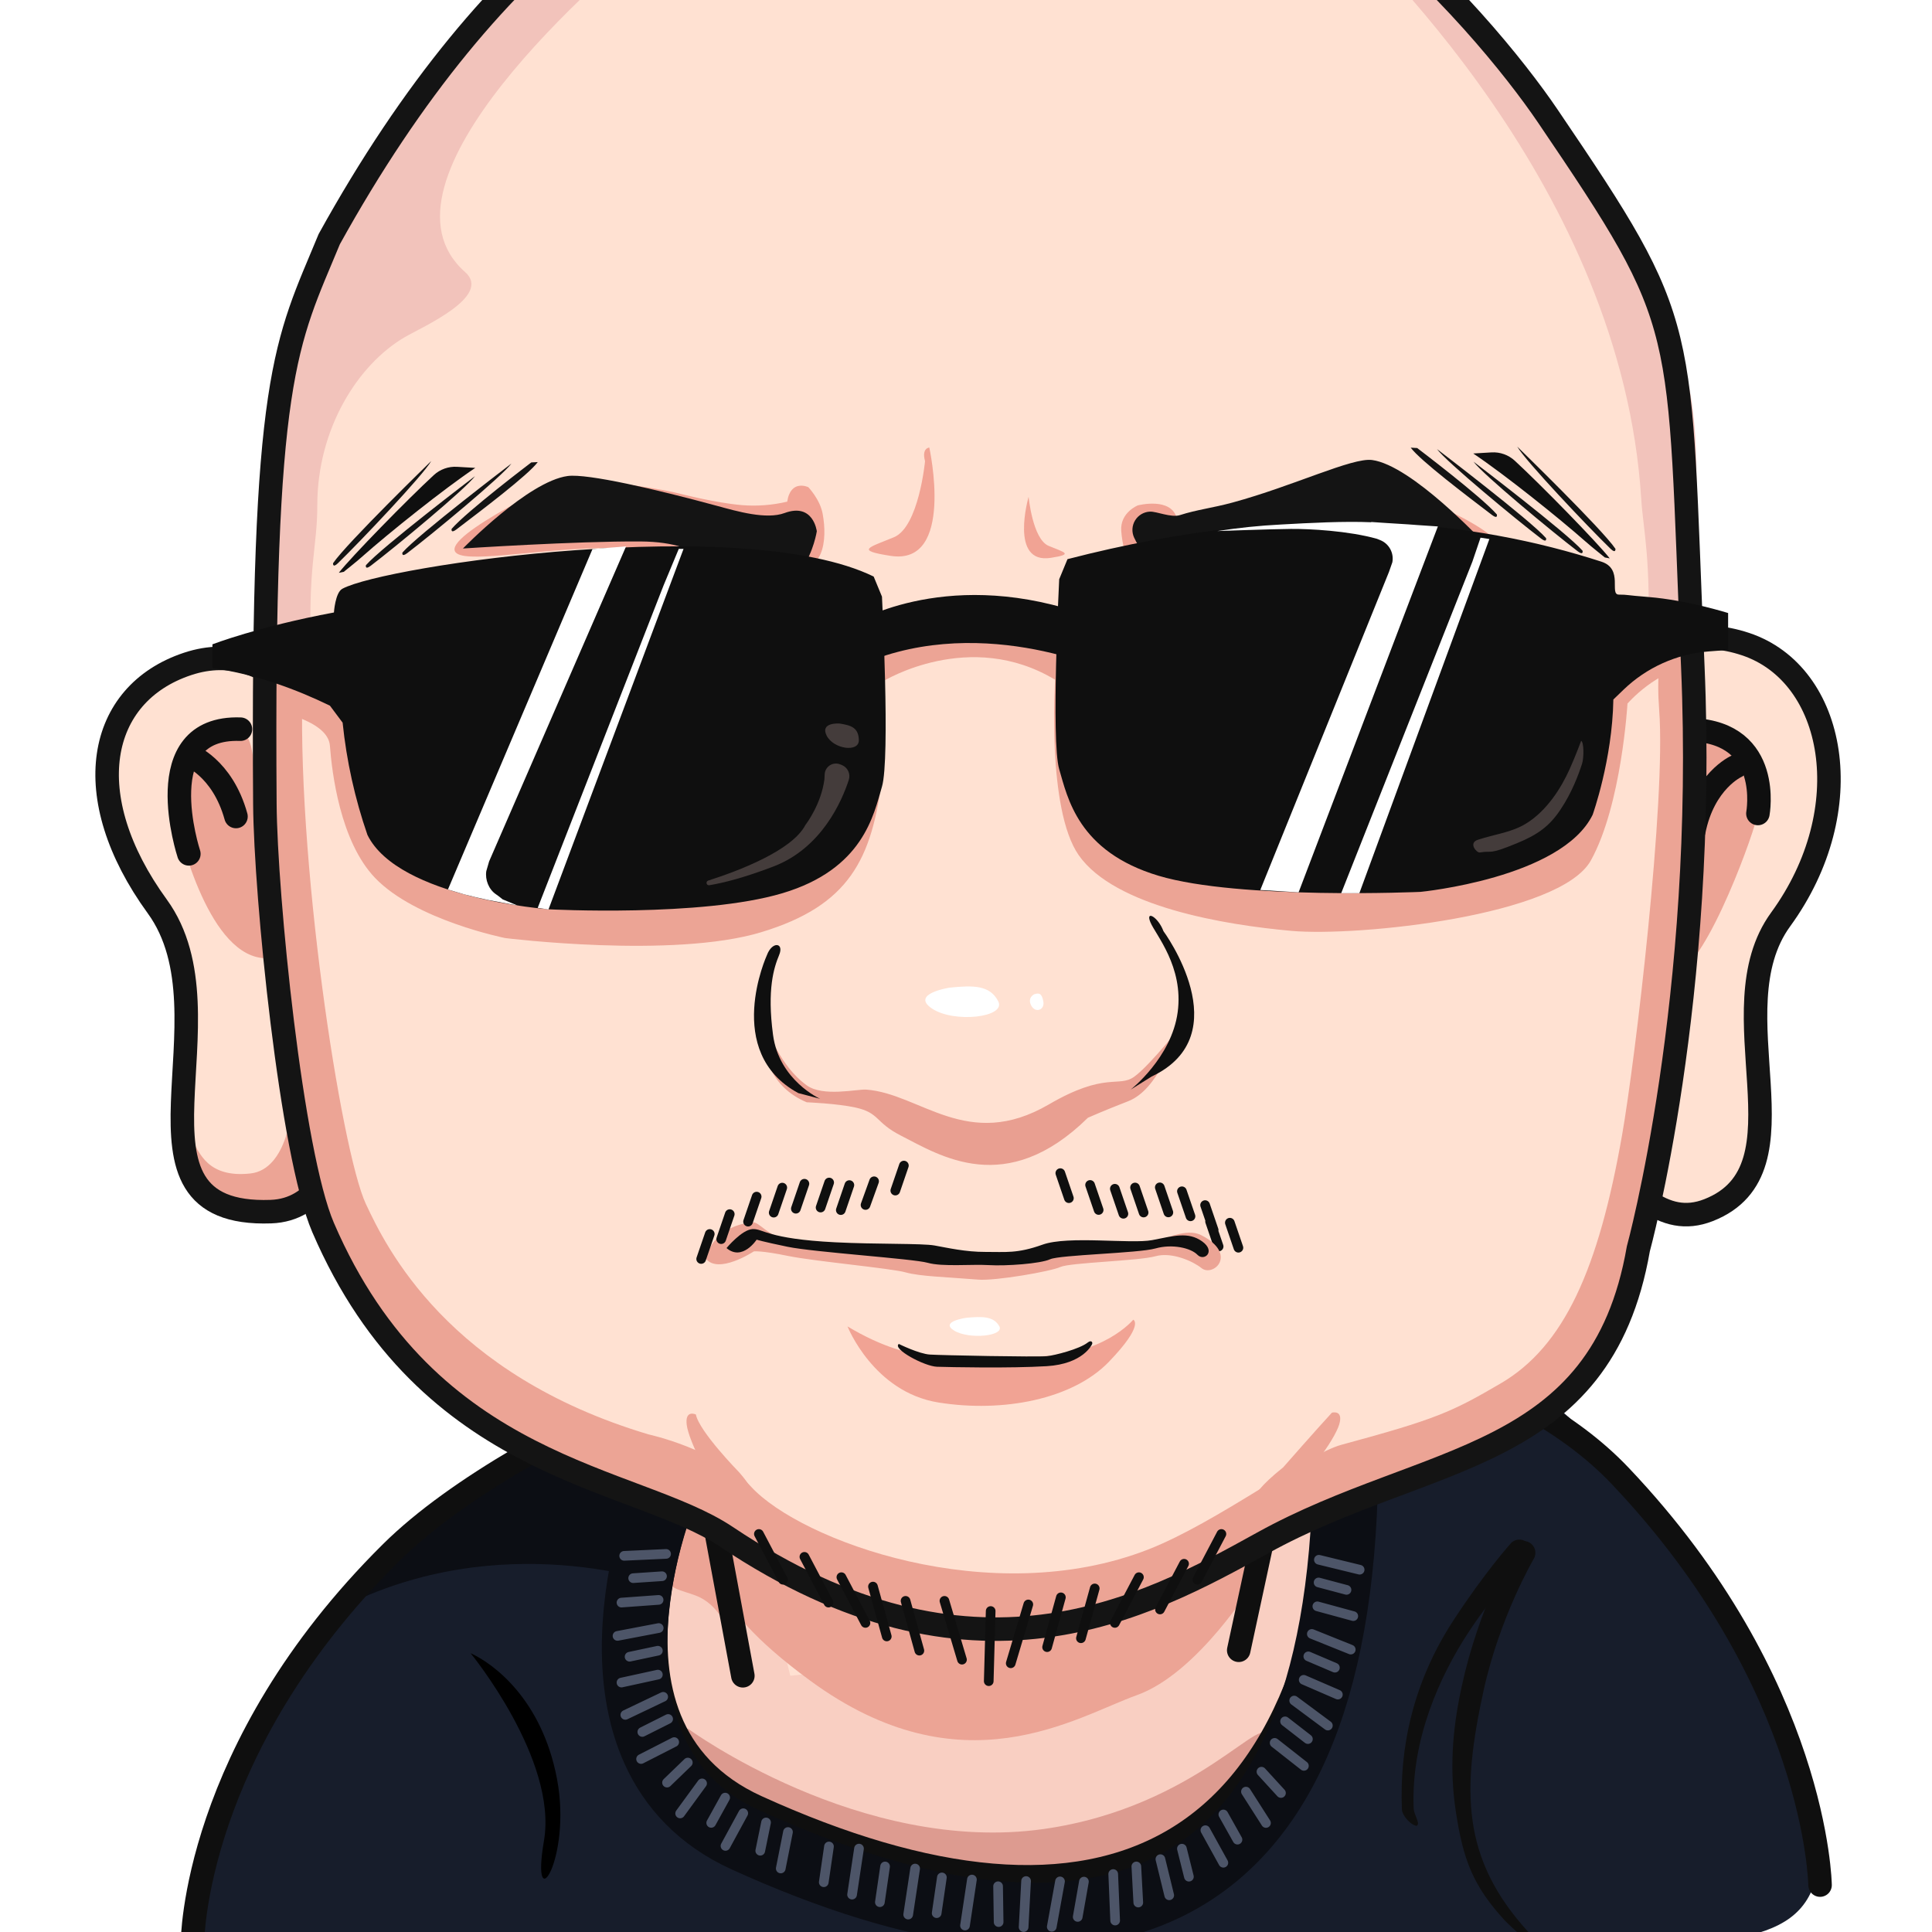
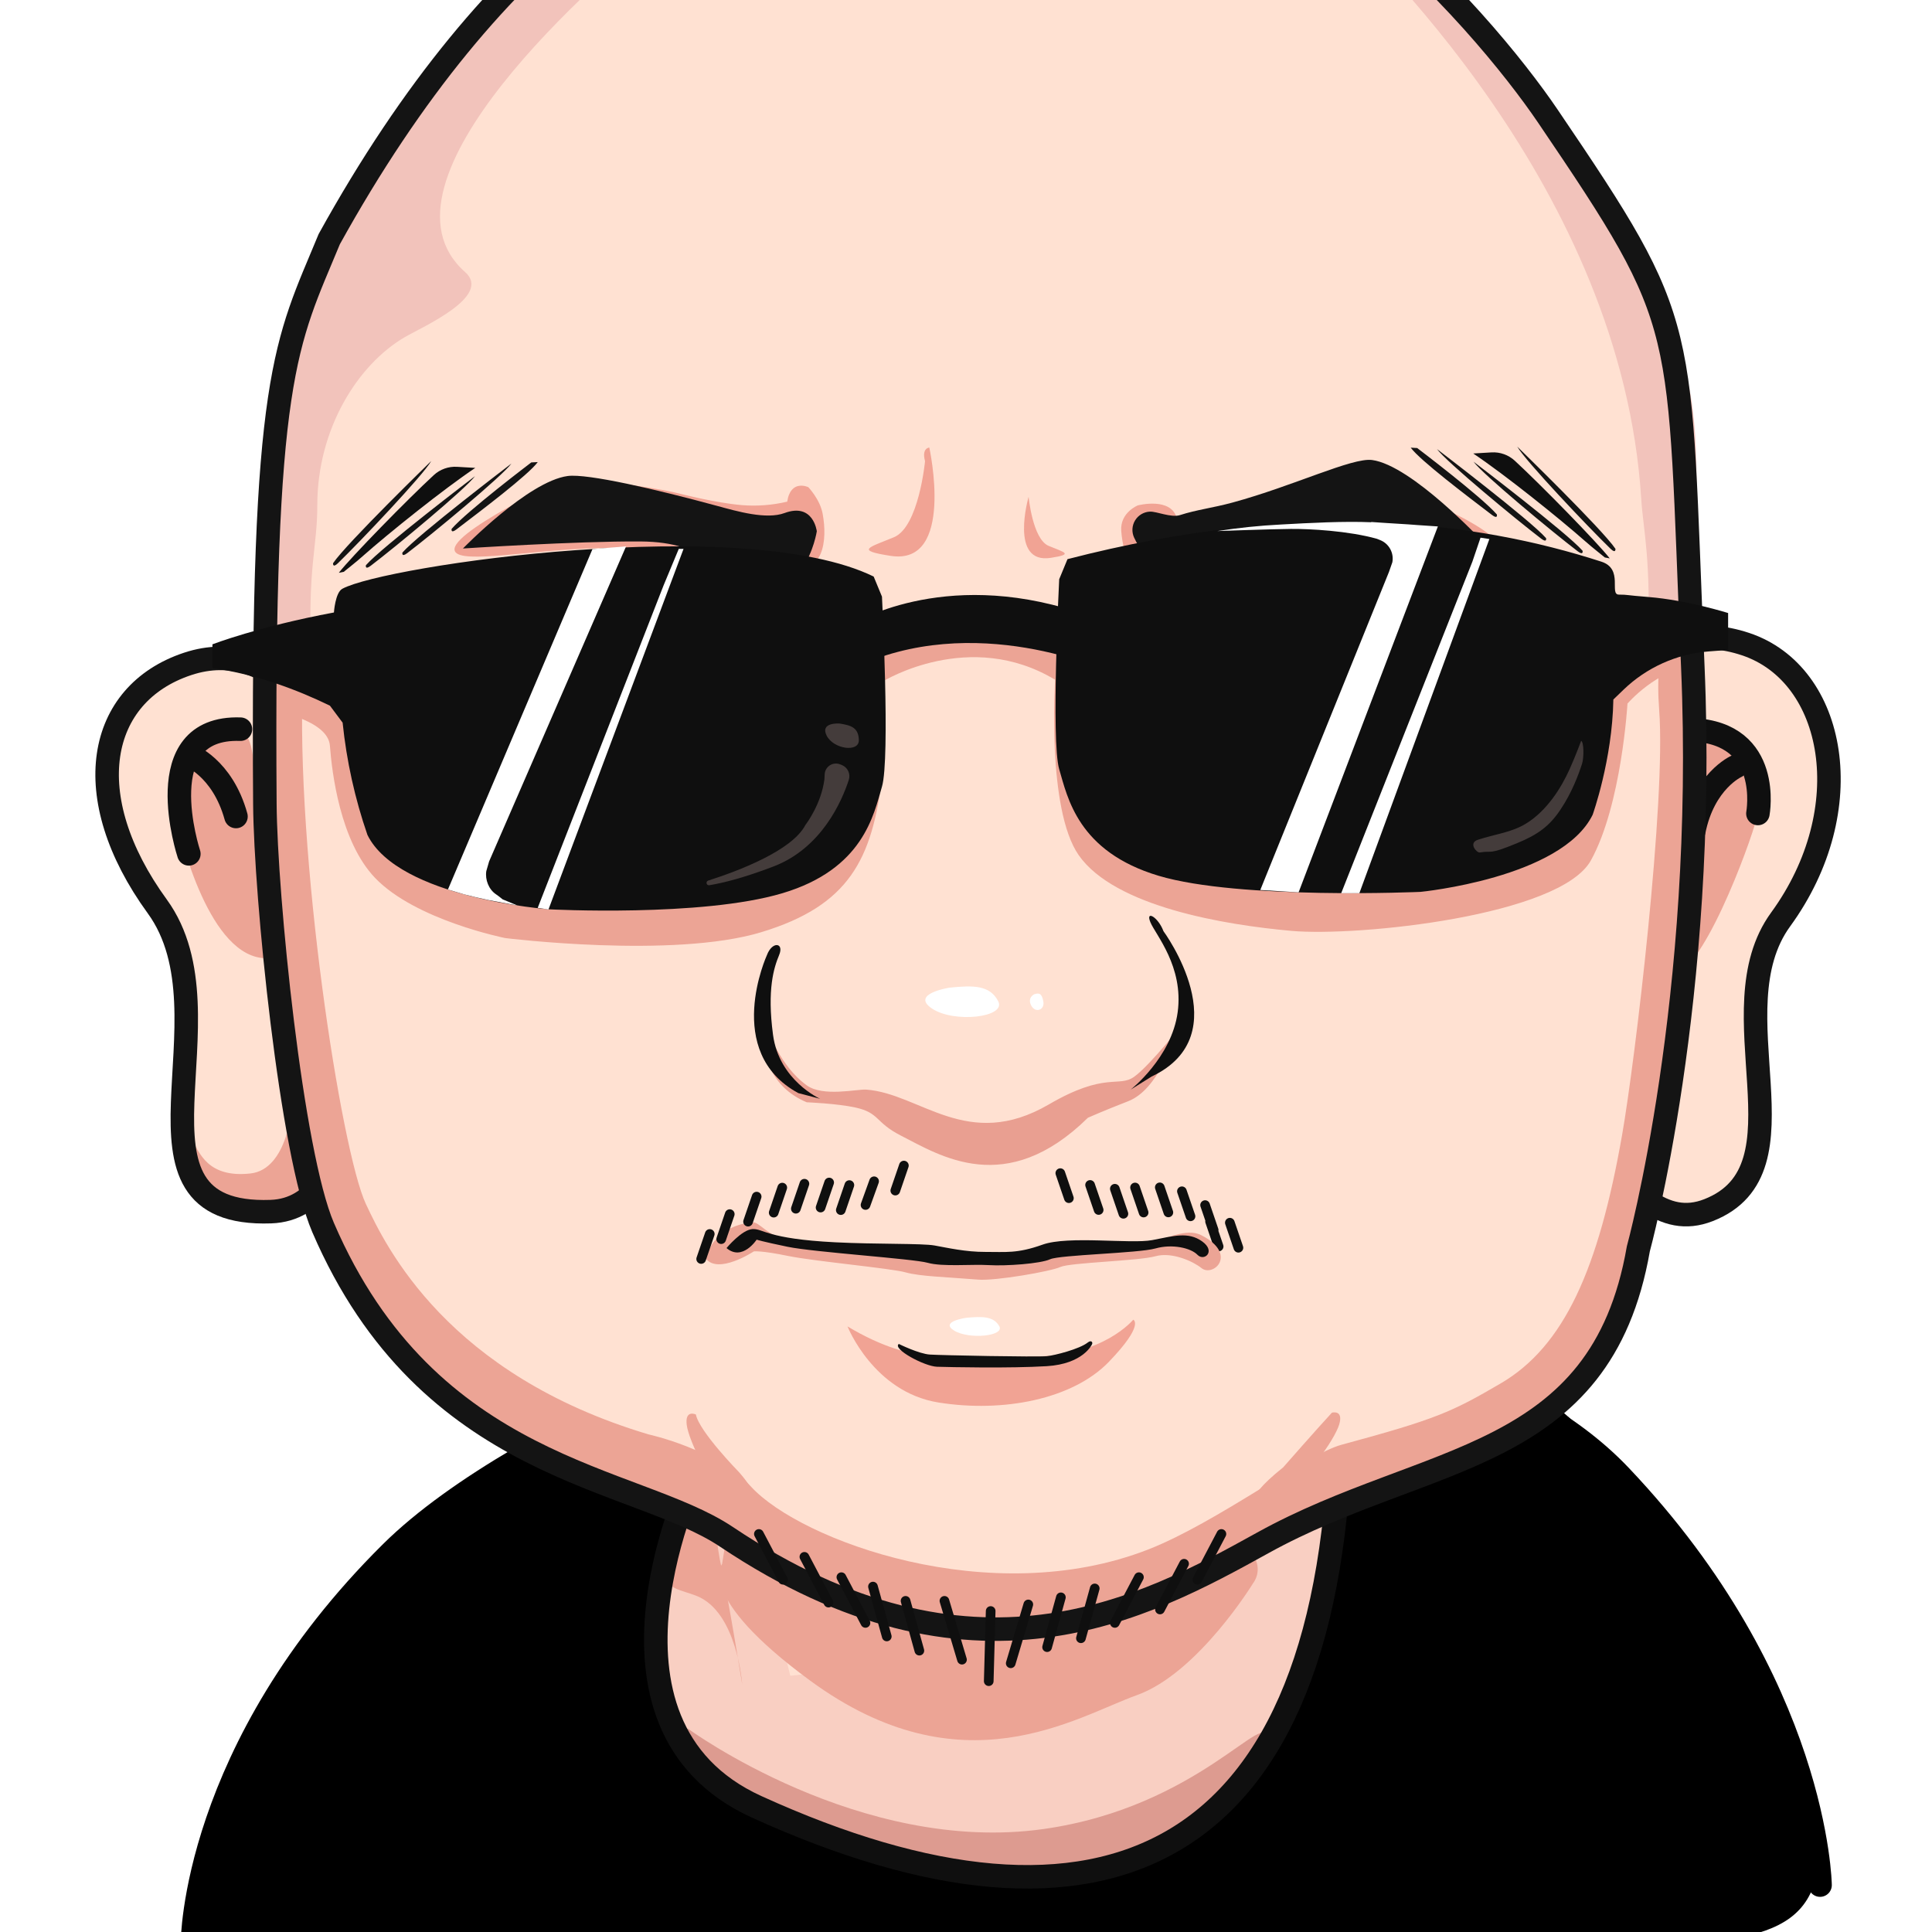
<svg xmlns="http://www.w3.org/2000/svg" xmlns:xlink="http://www.w3.org/1999/xlink" width="100" height="100" viewBox="0 0 100 100">
  <defs>
    <path id="a" d="M0 0h100v100H0z" />
  </defs>
  <g fill="none" fill-rule="evenodd">
    <mask id="b" fill="#fff">
      <use xlink:href="#a" />
    </mask>
    <use xlink:href="#a" fill="#FFF" />
    <g mask="url(#b)">
-       <path fill="#171D2B" fill-rule="nonzero" d="M90.189 84.414s-2.332-3.657-8.427-10.495c-7.096-7.96-39.36-5.52-39.36-5.52s-16.576 7.293-22.145 11.953c-5.193 4.348-9.524 15.04-10.205 19.034-.457 2.683 3.624 3.639 10.743 3.234 7.119-.405 9.493-.924 14.588.123 2.239.46-1.717.743-1.826 1.048-.777 2.194 15.368.77 20.644.573 7.72-.289 21.818.918 19.056-.974-.952-.652 2.138-1.152 9.648-2.173 7.453-1.013 11.416-.393 11.298-6.145" />
+       <path fill="#000" fill-rule="nonzero" d="M90.189 84.414s-2.332-3.657-8.427-10.495c-7.096-7.96-39.36-5.52-39.36-5.52s-16.576 7.293-22.145 11.953c-5.193 4.348-9.524 15.04-10.205 19.034-.457 2.683 3.624 3.639 10.743 3.234 7.119-.405 9.493-.924 14.588.123 2.239.46-1.717.743-1.826 1.048-.777 2.194 15.368.77 20.644.573 7.72-.289 21.818.918 19.056-.974-.952-.652 2.138-1.152 9.648-2.173 7.453-1.013 11.416-.393 11.298-6.145" />
      <path fill="#F9CFC2" fill-rule="nonzero" d="M36.001 76.183s-6.094 10.98 2.415 16.961c10.31 7.247 33.617 6.116 30.777-19.997" />
-       <path fill="#0C0E14" fill-rule="nonzero" d="M34.237 82.006s-8.246-3.062-16.644 1.238c0 0 3.013-5.09 9.75-8.465 0 0 7.36 2.676 8.012 3.635 0 0-1.435 1.567-1.118 3.592Z" />
      <path fill="#ECA495" fill-rule="nonzero" d="M39.696 73.112c.026 1.51-3.77 1.67-2.32 8.185.338 1.52 1.039 5.88 1.039 5.88s-.258-3.745-2.363-4.575c-.786-.31-1.501-.327-1.719-1.126-.315-1.156.17-3.068.968-5.257.91-2.499 1.189-4.578 2.116-4.535.927.043 2.246-.598 2.28 1.428" />
      <path fill="#DD9B90" fill-rule="nonzero" d="M35.6 89.468s8.917 6.55 18.43 5.2c8.066-1.148 11.558-6.394 11.564-4.638.007 1.755-3.77 5.74-6.845 6.507-3.074.767-14.965 1.382-21.37-4.059-.002 0-2.86-1.548-1.779-3.01Z" />
-       <path stroke="#0F0F0F" stroke-linecap="round" stroke-width="1.217" d="M9.963 100.549s0-10 10.292-20.196c6.863-6.796 23.77-12.613 23.77-12.613s29.146-2.61 39.835 8.652c10.211 10.758 10.346 21.18 10.346 21.18" />
+       <path stroke="#000" stroke-linecap="round" stroke-width="1.217" d="M9.963 100.549s0-10 10.292-20.196c6.863-6.796 23.77-12.613 23.77-12.613s29.146-2.61 39.835 8.652c10.211 10.758 10.346 21.18 10.346 21.18" />
      <path stroke="#0F0F0F" stroke-width="1.217" d="M36.001 76.183s-6.306 13.029 3.163 17.338c17.777 8.09 29.92 3.196 30.244-20.39" />
-       <path stroke="#0C0E14" stroke-width="3.38" d="M34.237 77.602s-5.146 13.303 4.322 17.615c17.778 8.09 30.761 4.55 31.086-19.033" />
      <path fill="#FFE1D2" fill-rule="nonzero" d="M63.03 84.275 65.3 72.16l-7.59-4.989-20.538 4.407 3.733 15.16" />
-       <path fill="#ECA495" fill-rule="nonzero" d="M64.868 81.935s-2.849 4.67-6.027 5.807c-3.179 1.138-9.049 5.01-16.907-.753-5.956-4.37-4.557-6.04-4.557-6.04l.223-1.402s4.472 2.984 7.642 3.82c3.17.836 12.974 2.177 17.575-1.971 0 0 1.524-1.717 2.048-.907.525.81.003 1.446.003 1.446Z" />
-       <path stroke="#0F0F0F" stroke-linecap="round" stroke-width="1.217" d="m64.116 85.418 2.98-13.819-9.785-4.428-21.673 4.407 2.812 15.16" />
-       <path fill="#ECA495" fill-rule="nonzero" d="M37.154 74.52c5.083 1.993 11.648 3.26 17.318 2.112 5.67-1.148 8.014-2.39 8.623-3.028l1.445-6.896-24.785-.574-3.7 3.922 1.099 4.465Z" />
-       <path fill="#000" fill-rule="nonzero" d="M24.356 85.567s4.517 5.503 3.8 9.706c-.718 4.202 1.46.97.676-3.189-.786-4.157-3.31-5.985-4.478-6.517" />
+       <path fill="#ECA495" fill-rule="nonzero" d="M64.868 81.935s-2.849 4.67-6.027 5.807c-3.179 1.138-9.049 5.01-16.907-.753-5.956-4.37-4.557-6.04-4.557-6.04l.223-1.402s4.472 2.984 7.642 3.82c3.17.836 12.974 2.177 17.575-1.971 0 0 1.524-1.717 2.048-.907.525.81.003 1.446.003 1.446ZM37.154 74.52c5.083 1.993 11.648 3.26 17.318 2.112 5.67-1.148 8.014-2.39 8.623-3.028l1.445-6.896-24.785-.574-3.7 3.922 1.099 4.465Z" />
      <path fill="#FFE1D2" fill-rule="nonzero" d="M17.121 35.894s-2.742-3.077-7.414-1.524-6.055 6.845-1.904 12.547c3.524 4.838-.31 13.915 4.793 14.938.91.182 3.714.359 4.551-1.617 1.166-2.751-.067-25.112-.067-25.112" />
      <path fill="#ECA495" fill-rule="nonzero" d="M9.057 42.164c.298 1.225 1.782 7.451 4.75 7.436 1.44-.008-.565-6.729-.591-7.353-.105-2.531.154-4.5-1.296-4.697-1.218-.165-3.764.908-2.863 4.614M15.118 57.227s-.203 3.293-2.151 3.511c-2.278.255-2.643-1.177-2.981-1.608 0 0-.61 1.934 1.009 2.786 1.617.852 4.666.202 4.989-.78.323-.981-.866-3.91-.866-3.91Z" />
      <path stroke="#0F0F0F" stroke-linecap="round" stroke-width="1.217" d="M9.775 44.196s-2.189-6.622 2.671-6.454" />
      <path stroke="#0F0F0F" stroke-linecap="round" stroke-width="1.217" d="M9.775 39.08s1.732.626 2.439 3.182" />
      <path stroke="#141414" stroke-width="1.217" d="M16.885 38.08s-2.506-5.268-7.178-3.715c-4.672 1.553-5.714 6.848-1.566 12.552 4.164 5.726-2.624 16.092 5.876 15.797 2.474-.086 3.13-2.476 3.969-3.193 2.273-1.943-1.1-21.442-1.1-21.442Z" />
      <path fill="#FFE1D2" fill-rule="nonzero" d="M82.886 35.801s2.79-4.017 7.462-2.462c4.67 1.554 5.969 8.552 1.817 14.253-3.372 4.63 1.978 13.324-3.584 15-1.29.387-4.237-.71-5.939-2.046-2.352-1.847.247-24.745.247-24.745" />
      <path fill="#ECA495" fill-rule="nonzero" d="M90.911 42.39c-.298 1.224-2.917 8.393-4.474 8.017-1.397-.338.289-7.31.315-7.935.105-2.532-.154-4.5 1.296-4.697 1.217-.166 3.764.908 2.863 4.614" />
      <path stroke="#0F0F0F" stroke-linecap="round" stroke-width="1.217" d="M90.989 42.106s.765-4.15-3.387-4.331" />
      <path stroke="#0F0F0F" stroke-linecap="round" stroke-width="1.217" d="M89.867 39.67s-1.682.752-2.197 3.353" />
      <path stroke="#141414" stroke-width="1.217" d="M82.886 35.801s2.79-4.017 7.462-2.462c4.67 1.554 5.969 8.552 1.817 14.253-3.443 4.727 1.694 12.924-3.734 15.046-1.186.464-2.19.198-3.202-.504-.584-.405-.941-2.265-1.614-3.013-1.997-2.225-.729-23.32-.729-23.32Z" />
      <path fill="#FFE1D2" fill-rule="nonzero" d="M16.437 15.633c-.918 3.73-4.634 2.634-2.139 25.625.42 3.865.82 24.252 7.61 29.645 7.087 5.621 13.577 5.74 17.856 9.184 4.697 3.777 17.828 3.091 24.876-.651 6.965-3.701 16.745-4.768 19.54-12.108 0 0 4.193-16.12 3.564-32.83-.72-19.178-1.629-21.935-9.896-31.586-9.749-11.386-21.73-17.303-35.062-13.356-12.993 3.849-21.974 15.12-25.01 21.739" />
      <path fill="#ECA495" fill-rule="nonzero" d="M13.571 35.196s2.208-2.469 2.108-.203c-.406 9.205 1.98 24.59 3.256 27.318 1.056 2.258 4.25 8.834 14.637 11.934 0 0 3.517.762 5.313 2.716 2.543 2.768 12.365 6.427 20.543 3.241 3.551-1.384 8.207-4.935 10.003-5.42 4.874-1.318 5.706-1.689 8.25-3.18 3.28-1.922 5.061-5.909 6.279-12.86.685-3.912 2.272-17.31 1.92-21.97-.27-3.529.609-5.12 1.719-2.933 0 0 1.343 26.363-5.24 36.44 0 0-1.135 2.695-7.768 5.12-6.633 2.425-10.806 4.805-13.93 6.371-3.125 1.566-10.24 5.132-21.506-1.418 0 0-7.944-4.18-11.98-5.633 0 0-8.487-3.292-11.14-13.258-2.652-9.965-2.315-24.75-2.464-26.265Z" />
      <path fill="#F1A394" fill-rule="nonzero" d="M47.88 23.867s-.32 3.401-1.608 3.939c-1.288.537-2.045.675-.177.965 3.361.526 2.006-5.605 2.006-5.605s-.408.018-.222.7ZM40.746 25.965a7.506 7.506 0 0 1-2.345.18c-1.387-.12-3.016-.548-3.562-.675-1.082-.246-5.215-.85-5.68-.656-.467.194-7.083 3.349-5.343 3.91 1.105.355 5.246-.488 8.352-.338 3.967.193 8 1.021 8.558 1.108 1.941.305 2.101-1.553 1.856-2.893-.135-.754-.744-1.385-.744-1.385s-.912-.435-1.092.75ZM60.92 26.866s.301.27 1.566.075c1.376-.215 2.972-.753 3.508-.915 1.063-.32 5.144-1.206 5.621-1.044.478.162 7.296 2.855 5.599 3.534-1.078.43-5.267-.126-8.355.238-3.944.466-7.568 1.628-8.119 1.756-1.915.437-2.607-1.673-2.705-3.035-.067-.945.857-1.316.857-1.316s1.768-.464 2.029.707ZM53.24 25.716s-1.015 3.497 1.15 3.158c1.202-.189.714-.276-.114-.621-.829-.346-1.035-2.537-1.035-2.537" />
      <path fill="#ECA495" fill-rule="nonzero" d="M14.084 36.769s2.89.476 2.992 1.826c.102 1.35.517 4.95 2.345 6.853 2.096 2.183 6.729 3.106 6.729 3.106s8.69 1.08 13.254-.304c4.565-1.384 5.726-3.782 6.261-8.036 0 0 .162-3.85.068-4.963 0 0 4.455-2.735 8.879-.067 0 0-.443 6.699 1.223 9.081 1.867 2.67 7.564 3.61 11.013 3.917 3.449.307 13.907-.777 15.496-3.647 1.59-2.87 1.894-8.117 1.894-8.117s1.515-1.764 3.381-1.922l-.437-1.882-28.775-1.317-36.647 1.351-7.952 1.384.276 2.737Z" />
      <path fill="#F2C3BB" fill-rule="nonzero" d="M52.626-10.973s-5.528.439-10.79 2.634c-2.927 1.22-5.771 3.153-7.538 4.555C31.12-1.262 18.79 9.422 24.074 14.082c1.42 1.253-2.191 2.825-3.136 3.376-2.409 1.415-4.515 4.723-4.515 8.7 0 2.253-.506 3.083-.316 7.891 0 0-2.257.42-2.661-.337 0 0 .01-10.917 1.292-14.587 1.283-3.67 4.01-14.63 14.902-23.19 0 .003 12.638-8.461 22.986-6.908ZM68.023-5.286C70.968-2.494 83.944 9.762 84.95 25.822c.107 1.695.53 3.082.339 7.891 0 0 1.623.756 2.028 0 0 0 1.18-10.761-.103-14.43-1.282-3.668-5.478-14.904-16.372-23.465-.002 0-4.754-2.939-2.82-1.104Z" />
      <path stroke="#141414" stroke-width="1.217" d="M17.042 12.378c-2.25 5.447-3.493 6.905-3.332 29.247.034 4.727 1.363 18.073 3.012 21.908 5.45 12.667 16.13 12.83 20.877 16.012 12.752 8.544 21.655 3.694 27.767.311 8.494-4.7 17.497-4.084 19.434-15.215 0 0 3.559-12.977 2.819-30.144-.78-18.068-.017-17.445-7.51-28.497-3.297-4.862-14.81-18.531-28.228-17.572-3.748.27-2.198.016-6.492.633-9.789 1.41-19.743 7.757-28.347 23.317Z" />
      <path stroke="#0F0F0F" stroke-linecap="round" stroke-width=".5" d="m53.225 83.046-.909 3.045M51.277 83.386l-.1 3.631M48.884 82.86l.908 3.044M46.872 82.86l.714 2.577M45.185 82.122l.714 2.58M57.704 61.53l.443 1.294M56.423 61.333l.443 1.295M54.882 60.722l.443 1.295M60.031 61.458l.443 1.296M58.75 61.465l.443 1.295M61.176 61.661l.444 1.295M63.657 63.287l.443 1.295M62.633 63.222l.443 1.295M62.376 62.376l.443 1.295M54.911 82.678l-.713 2.578M56.663 82.217l-.714 2.578M58.951 81.635l-1.247 2.367M61.288 80.94l-1.247 2.366M63.22 79.398l-1.246 2.368M43.55 81.635l1.246 2.367M41.636 80.582l1.247 2.368M39.28 79.398l1.246 2.368" />
      <path fill="#E99F91" fill-rule="nonzero" d="M41.756 57.054s1.556.06 2.517.27c1.27.28 1.004.764 2.352 1.452 2.03 1.036 5.446 3.25 9.686-.922 0 0 .844-.375 2.081-.854 1.556-.602 2.29-3.1 2.908-4.104 0 0-1.792 2.274-2.603 2.842-.812.568-1.473-.284-4.414 1.43-4.208 2.45-6.655-.571-9.45-.77-.462-.033-2.231.39-3.077-.221-1.465-1.061-1.859-2.823-2.016-2.413-.282.73.092 2.48 2.016 3.29Z" />
      <path fill="#0F0F0F" fill-rule="nonzero" d="M39.696 49.436s-2.299 5.017 1.623 7.142l1.128.295s-2.119-.945-2.435-3.308c-.316-2.364.046-3.483.316-4.133.27-.65-.361-.725-.632.004ZM60.22 48.196s3.955 5.366-.608 7.523l-1.09.68s2.12-1.653 2.435-4.014c.315-2.361-1.143-4-1.413-4.65-.27-.649.406-.268.676.461Z" />
      <path fill="#141414" fill-rule="nonzero" d="M23.962 28.39s3.366-3.474 5.422-3.752c1.028-.135 4.57.686 7.732 1.546 1.046.285 2.548.72 3.495.37 1.492-.551 1.667.945 1.667.945s-.653 4.225-4.16 2.747c-1.15-.485-1.353-2.193-4.965-2.22-3.325-.023-9.191.364-9.191.364ZM24.585 24.646s-4.846 3.69-5.646 4.61c0 0-.058.263.25.028 1.285-.978 4.913-3.98 5.396-4.638M26.475 23.99s-4.846 3.69-5.646 4.611c0 0-.058.263.25.028 1.288-.979 4.912-3.98 5.395-4.639M27.5 23.935s-3.327 2.519-4.124 3.44c0 0-.059.262.25.027 1.285-.978 3.726-2.826 4.209-3.485M22.321 23.862s-4.395 4.27-5.082 5.29c0 0-.028.27.252 0 1.167-1.133 4.426-4.57 4.83-5.29" />
      <path fill="#0F0F0F" fill-rule="nonzero" d="M18.784 28.778c1.328-1.176 4.176-3.462 5.816-4.56l-.947-.056a1.632 1.632 0 0 0-1.201.43c-1.362 1.258-4.273 4.232-4.915 5.055l.255-.048c.135-.117.595-.467.994-.821" />
      <path fill="#141414" fill-rule="nonzero" d="M76.755 28.04s-3.68-3.956-5.737-4.23c-1.028-.136-4.05 1.338-7.213 2.199-1.043.284-1.865.373-2.728.652-.458.148-1.217-.198-1.56-.179a.947.947 0 0 0-.818 1.338c.517 1.115 2.01 2.932 4.034 2.079 1.15-.486 1.353-2.193 4.965-2.22 3.328-.026 9.057.36 9.057.36ZM76.269 23.896s4.846 3.69 5.645 4.611c0 0 .059.263-.25.029-1.284-.979-4.913-3.98-5.395-4.64M74.38 23.245s4.845 3.69 5.645 4.61c0 0 .058.263-.25.028-1.286-.978-4.914-3.98-5.396-4.638M73.353 23.19s3.327 2.517 4.125 3.439c0 0 .06.262-.25.028-1.284-.979-3.726-2.826-4.209-3.486M78.532 23.116s4.396 4.27 5.083 5.29c0 0 .028.27-.252 0-1.167-1.133-4.427-4.57-4.831-5.29" />
      <path fill="#0F0F0F" fill-rule="nonzero" d="M82.07 28.032c-1.328-1.176-4.176-3.462-5.816-4.56l.947-.056a1.63 1.63 0 0 1 1.203.43c1.363 1.258 4.274 4.232 4.916 5.056l-.255-.048c-.135-.118-.595-.468-.994-.822M10.995 34.573V33.35s2.392-.922 6.289-1.648c0 0 .067-1.027.433-1.226 2.197-1.205 20.798-3.912 27.504-.634l.43 1.04s.429 8.378 0 9.834c-.429 1.457-.967 4.268-5.151 5.516-4.185 1.249-12.08.834-12.08.834s-7.791-.573-9.401-3.85a25.872 25.872 0 0 1-1.285-5.812l-.657-.878c-1.794-.873-3.7-1.548-5.663-1.881l-.42-.072ZM89.447 33.641V31.73s-2.134-.67-4.11-.828c-1.29-.102-1.026-.121-1.544-.125-.518-.003.257-1.328-.905-1.705-6.526-2.113-15.588-3.25-27.635-.13l-.429 1.039s-.428 8.377 0 9.834c.43 1.457.965 4.266 5.145 5.515 4.18 1.249 13.56.833 13.56.833s7.298-.711 8.906-3.99c0 0 1.019-2.84 1.072-5.966l.522-.504a7.151 7.151 0 0 1 4.414-1.985l1.004-.077Z" />
      <path fill="#0F0F0F" fill-rule="nonzero" d="M44.083 32.322s4.643-2.944 11.671-.651l1.599 1.135v1.955s-6.935-3.236-13.27-.135v-1.908" />
      <path fill="#ECA495" fill-rule="nonzero" d="M36.518 65.124s.338-1.634 2.4-1.857c.556-.06.752 1.191 4.315 1.372 2.15.108 4.483.116 5.14.233.657.116 1.61.472 2.637.467 1.027-.005 1.63-.036 2.957-.512 1.327-.476 4.12-.234 5.228-.446 1.108-.211 2.192-.854 2.986-.446 1.922.987.609 2.196 0 1.696-.385-.316-1.502-.853-2.375-.608-.873.244-4.421.326-4.921.556-.5.23-3.366.728-4.253.654-1.638-.135-3-.162-3.758-.375-.757-.214-4.734-.572-6.1-.854-1.366-.282-1.755-.233-1.755-.233s-1.864 1.231-2.501.353Z" />
      <path fill="#0F0F0F" fill-rule="nonzero" d="M37.605 64.6s.788-.953 1.346-.983c.558-.03.716.504 4.28.684 2.149.109 4.482.049 5.14.165.656.117 1.61.338 2.637.333 1.027-.006 1.63.099 2.956-.377 1.327-.476 4.565-.024 5.673-.234 1.107-.211 1.86-.452 2.587.067.727.52.103 1.053-.243.694-.345-.358-1.305-.575-2.178-.329-.873.247-4.95.33-5.45.559-.501.23-2.277.357-3.166.303-.888-.054-2.408.095-3.166-.119-.757-.213-5.883-.547-7.25-.829-1.365-.282-1.607-.37-1.607-.37s-.74 1.134-1.559.436Z" />
      <path fill="#ECA495" fill-rule="nonzero" d="M38.238 76.184s-2.05-2.093-2.22-2.971c0 0-.575-.27-.473.54.101.81 1.276 3.309 2.497 4.22 1.222.912 1.748-.037.196-1.789ZM66.417 75.95s1.77-2.017 2.522-2.83c0 0 .609-.173.379.608-.23.78-1.802 3.056-3.155 3.756-1.354.7-2.062.32.254-1.534Z" />
      <path fill="#F1A394" fill-rule="nonzero" d="M43.868 68.657s1.342 3.394 4.7 3.935c3.36.54 6.962-.169 8.828-2.105 1.866-1.937 1.26-2.18 1.26-2.18s-1.549 1.905-5.174 1.903c-3.894 0-5.951.626-9.614-1.553" />
      <path fill="#FFF" fill-rule="nonzero" d="M49.156 51.12s-2.057.313-.918 1.081c1.14.769 3.867.461 3.429-.378-.438-.84-1.285-.825-2.511-.703M50.013 68.209s-1.397.191-.623.664c.774.472 2.629.283 2.331-.233-.298-.516-.874-.507-1.708-.431" />
      <path fill="#443C3B" fill-rule="nonzero" d="M43.45 37.45s-1.018-.08-.663.625 1.683.885 1.667.232c-.016-.653-.41-.766-1.004-.858" />
      <path fill="#FFF" fill-rule="nonzero" d="M53.54 51.458s-.378.168-.168.582c.21.414.712.248.631-.203-.08-.45-.236-.444-.462-.377" />
      <path stroke="#0F0F0F" stroke-linecap="round" stroke-width=".5" d="m43.963 61.34-.443 1.294M45.243 61.143 44.8 62.37M46.785 60.33l-.444 1.294M41.636 61.27l-.443 1.293M42.917 61.207l-.443 1.295M40.49 61.471l-.443 1.295M37.772 62.843l-.443 1.294M36.737 63.87l-.444 1.294M39.164 61.937l-.444 1.295" />
      <path fill="#FFF" fill-rule="nonzero" d="m76.21 29.072-6.79 17.16h.94L77.09 27.9l-.458-.07zM25.316 44.587l7.089-16.307-1.738.14-7.482 17.62.84.251a26.85 26.85 0 0 0 1.252.294l1.503.282-.764-.317c-.128-.1-.228-.187-.338-.258-.379-.25-.577-.757-.507-1.205l.145-.5ZM34.345 30.304 27.832 46.99l.557.085L35.38 28.41h-.247zM73.323 27.174h.005s-.629-.052-1.58-.104l-.774-.052v.014c-1.38-.061-3.13.03-4.686.117a32.07 32.07 0 0 0-3.28.338s2.832-.102 3.81-.11c.96-.009 2.975.098 4.448.51l.17.068c.458.182.723.663.632 1.148l-.176.502-6.66 16.461 1.983.122 7.209-18.94-1.101-.074Z" />
-       <path fill="#0F0F0F" fill-rule="nonzero" d="M77.913 99.43c-1.676-1.813-2.19-3.181-2.57-5.74-.3-2.026-.203-4.038.32-6.426.88-4.035 2.61-7.082 2.682-7.21a.609.609 0 0 1 1.057.604c-.024.042-1.787 3.044-2.623 6.895-1.102 5.076-1.166 8.635 2.339 12.46.227.249.416.294.169.522-.117.107-1.255-.976-1.374-1.105" />
-       <path fill="#0F0F0F" fill-rule="nonzero" d="M73.374 94.51c-.324 0-.797-.527-.811-.853-.128-3.128.53-6.515 2.67-9.792 1.604-2.459 2.958-3.984 3.027-4.044a.61.61 0 0 1 .83.889c-.016.015-1.601 1.502-3.125 3.844-1.388 2.132-2.943 5.434-2.794 9.054.013.338.428.889.093.902h.11M46.522 69.562s1.034.513 1.61.55c.575.038 5.516.136 6.058.083.385-.037 1.682-.365 2.111-.706.192-.152.276 0 .219.095 0 0-.442 1.013-2.342 1.129-1.9.116-5.021.051-5.675.03-.654-.02-2.333-.924-1.981-1.18Z" />
+       <path fill="#0F0F0F" fill-rule="nonzero" d="M46.522 69.562s1.034.513 1.61.55c.575.038 5.516.136 6.058.083.385-.037 1.682-.365 2.111-.706.192-.152.276 0 .219.095 0 0-.442 1.013-2.342 1.129-1.9.116-5.021.051-5.675.03-.654-.02-2.333-.924-1.981-1.18Z" />
      <path fill="#443C3B" fill-rule="nonzero" d="M43.573 39.597c.305.124.462.46.36.772-.36 1.103-1.408 3.525-3.89 4.477-1.54.59-2.62.857-3.332.974a.124.124 0 0 1-.058-.24c1.556-.498 4.34-1.547 5.032-2.874l.01-.015c.067-.09.811-1.084.977-2.354v-.012l.014-.253a.583.583 0 0 1 .802-.508l.085.033ZM81.84 38.345c.15.08.146.878.045 1.194-.184.565-.523 1.485-1.115 2.367-.563.842-1.15 1.287-2.255 1.74-1.526.627-1.217.361-1.925.478-.152.025-.609-.489-.094-.658.928-.302 1.73-.375 2.482-.832 1.093-.664 1.84-1.874 2.264-2.82.33-.736.598-1.469.598-1.469Z" />
-       <path stroke="#4D5568" stroke-linecap="round" stroke-width=".5" d="m34.477 80.43-2.17.1M34.09 82.81l-1.922.14M34.266 81.585l-1.493.1M34.095 84.267l-2.133.407M34.051 86.678l-1.883.411M34.051 85.441l-1.464.311M34.327 87.827l-1.96.935M34.897 90.17l-1.715.876M34.583 88.974l-1.337.672M36.34 92.308l-1.136 1.555M35.601 91.23l-1.076 1.038M38.471 93.853l-.92 1.691M37.535 93.044l-.723 1.308M40.786 94.825l-.375 1.887M39.651 94.33l-.3 1.464M68.265 80.733l2.11.515M68.186 83.143l1.86.507M68.25 81.908l1.445.384M67.9 84.572l2.015.81M67.48 86.947l1.767.765M67.718 85.733l1.376.586M66.987 88.021l1.743 1.294M65.975 90.211l1.515 1.19M66.515 89.097l1.182.917M64.49 92.734l1.037 1.623M65.293 91.703l1.01 1.103M62.39 94.731l.931 1.685M63.321 93.916l.731 1.304M60.062 96.23l.457 1.87M61.175 95.687l.363 1.45M57.62 97l.1 2.407M58.817 96.607l.1 1.868M54.866 97.38l-.427 2.35M56.104 97.392l-.322 1.827M50.307 97.285l-.359 2.381M48.752 97.175l-.27 1.85M47.368 96.716l-.36 2.382M45.812 96.607l-.27 1.85M44.462 95.683l-.359 2.382M42.908 95.573l-.27 1.851M53.11 97.362l-.128 2.385M51.661 97.632l.028 1.855" />
    </g>
  </g>
</svg>
